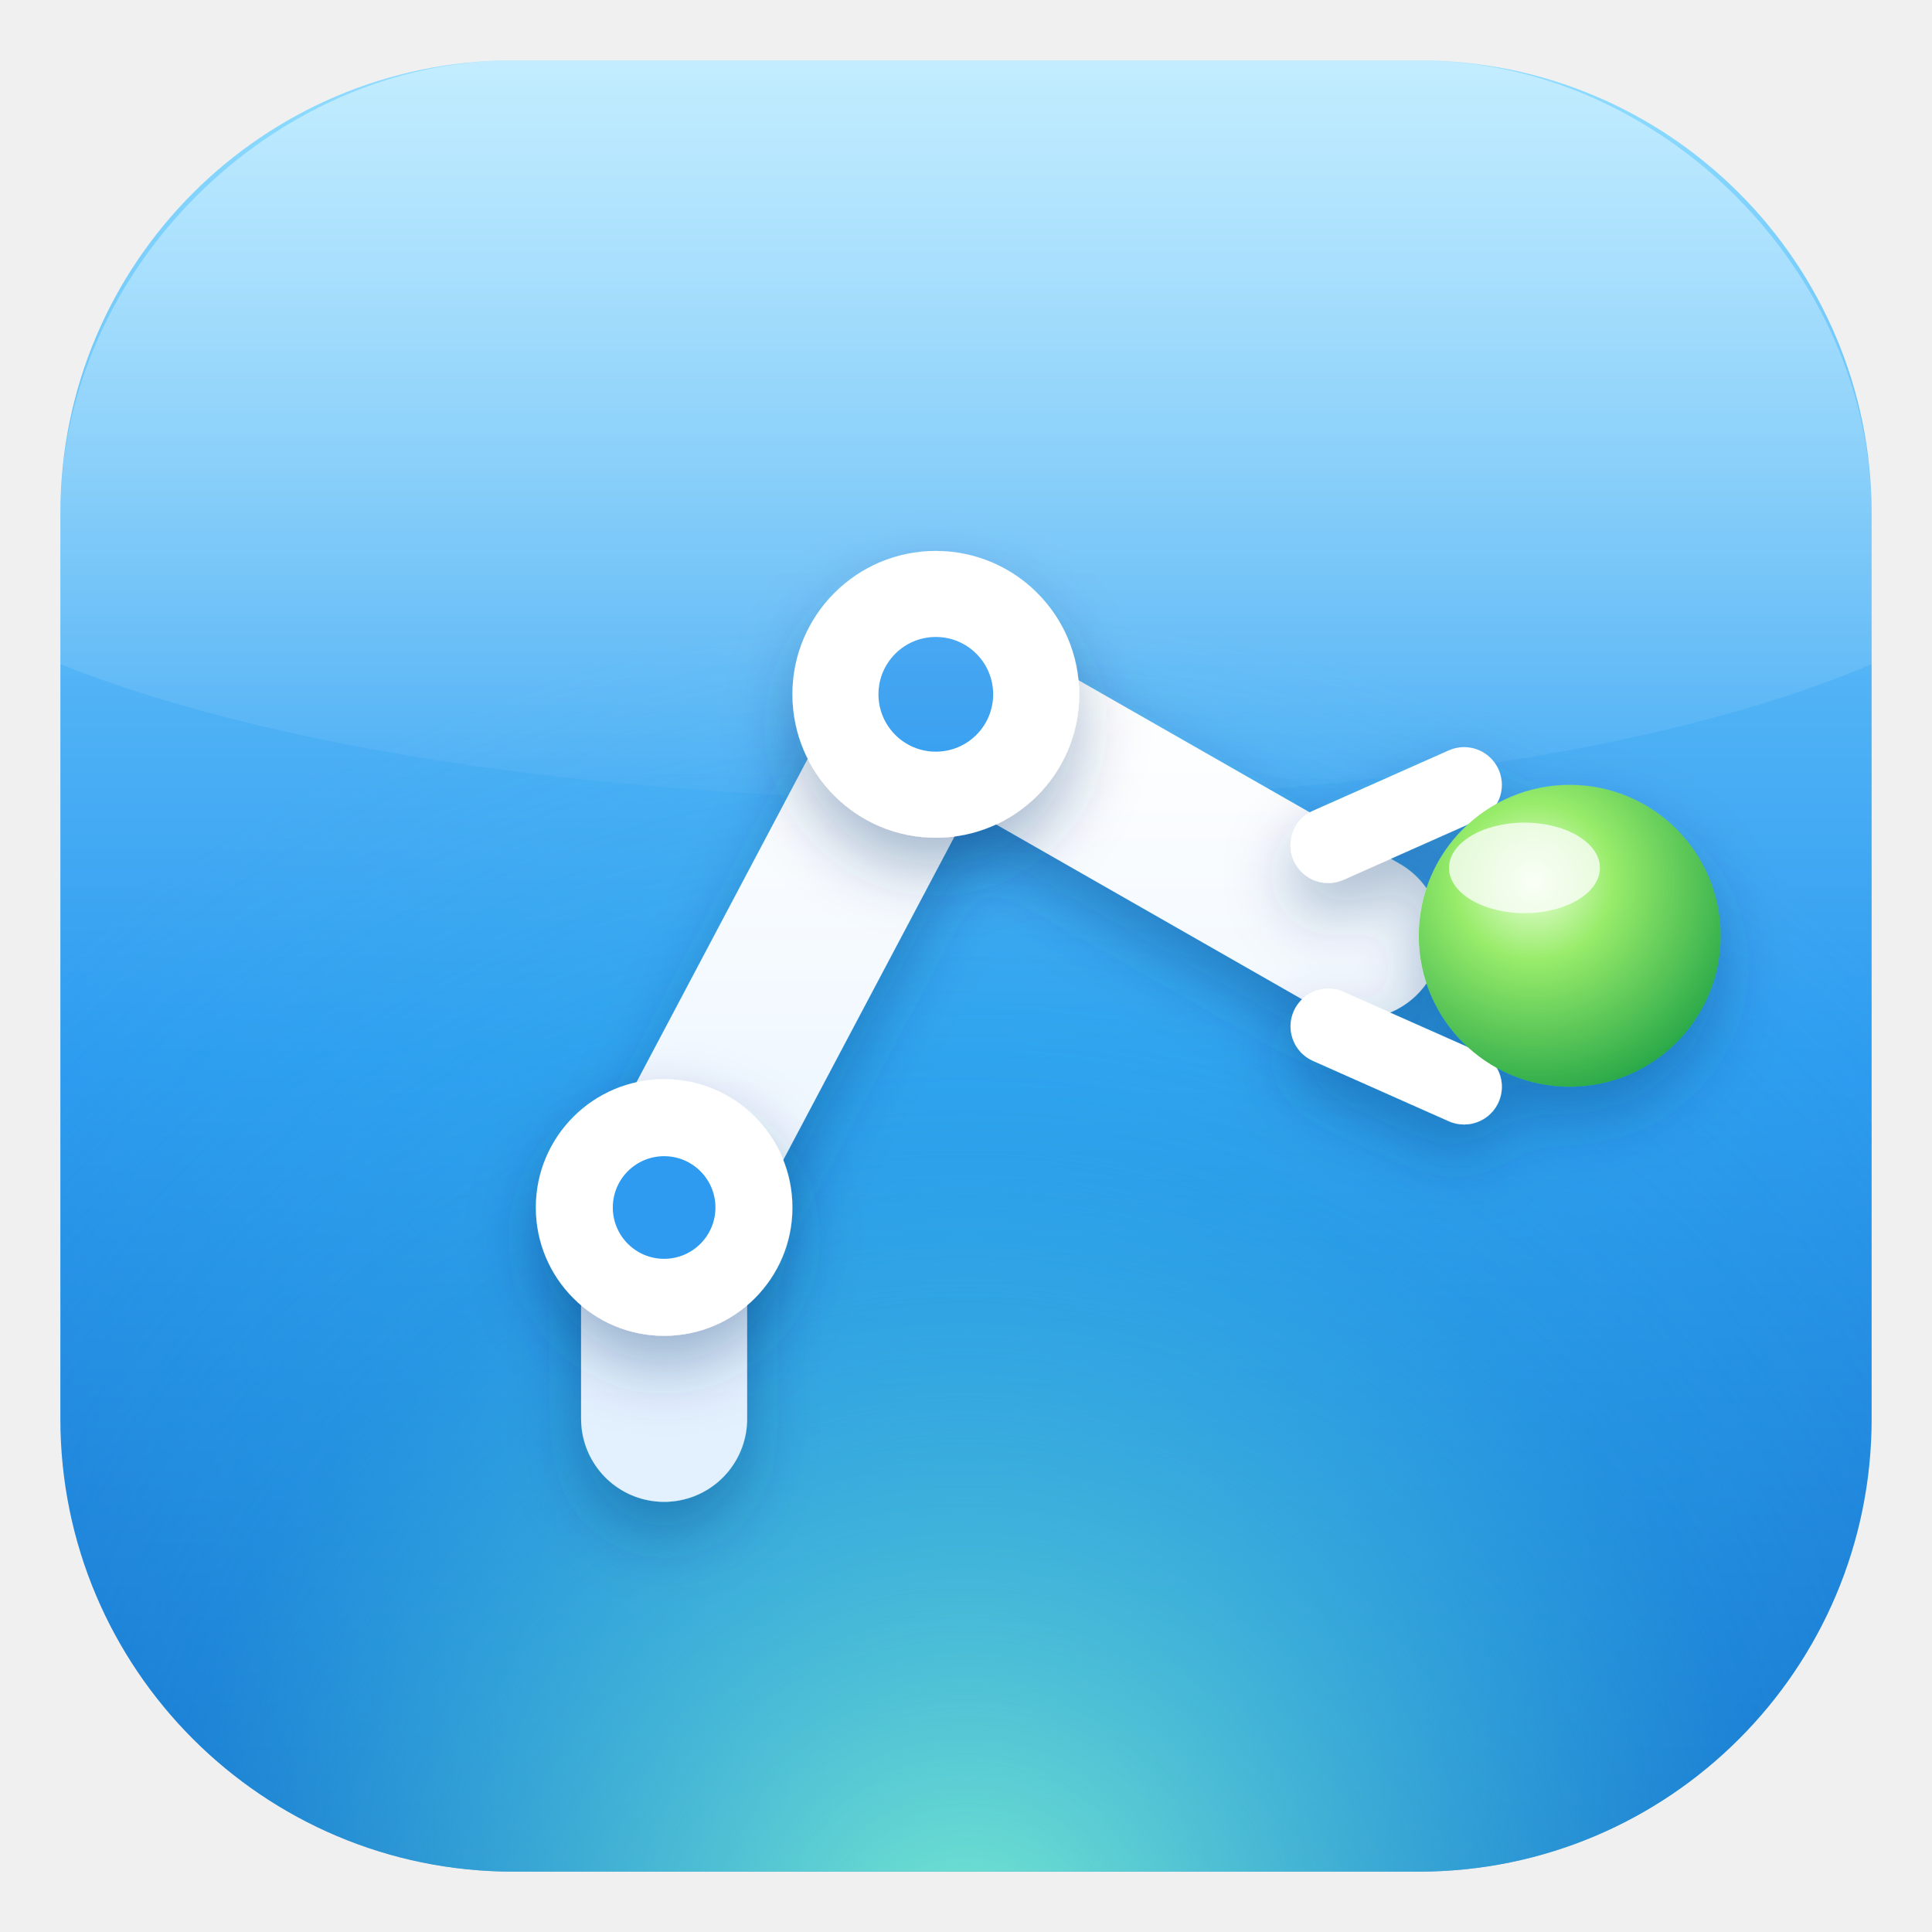
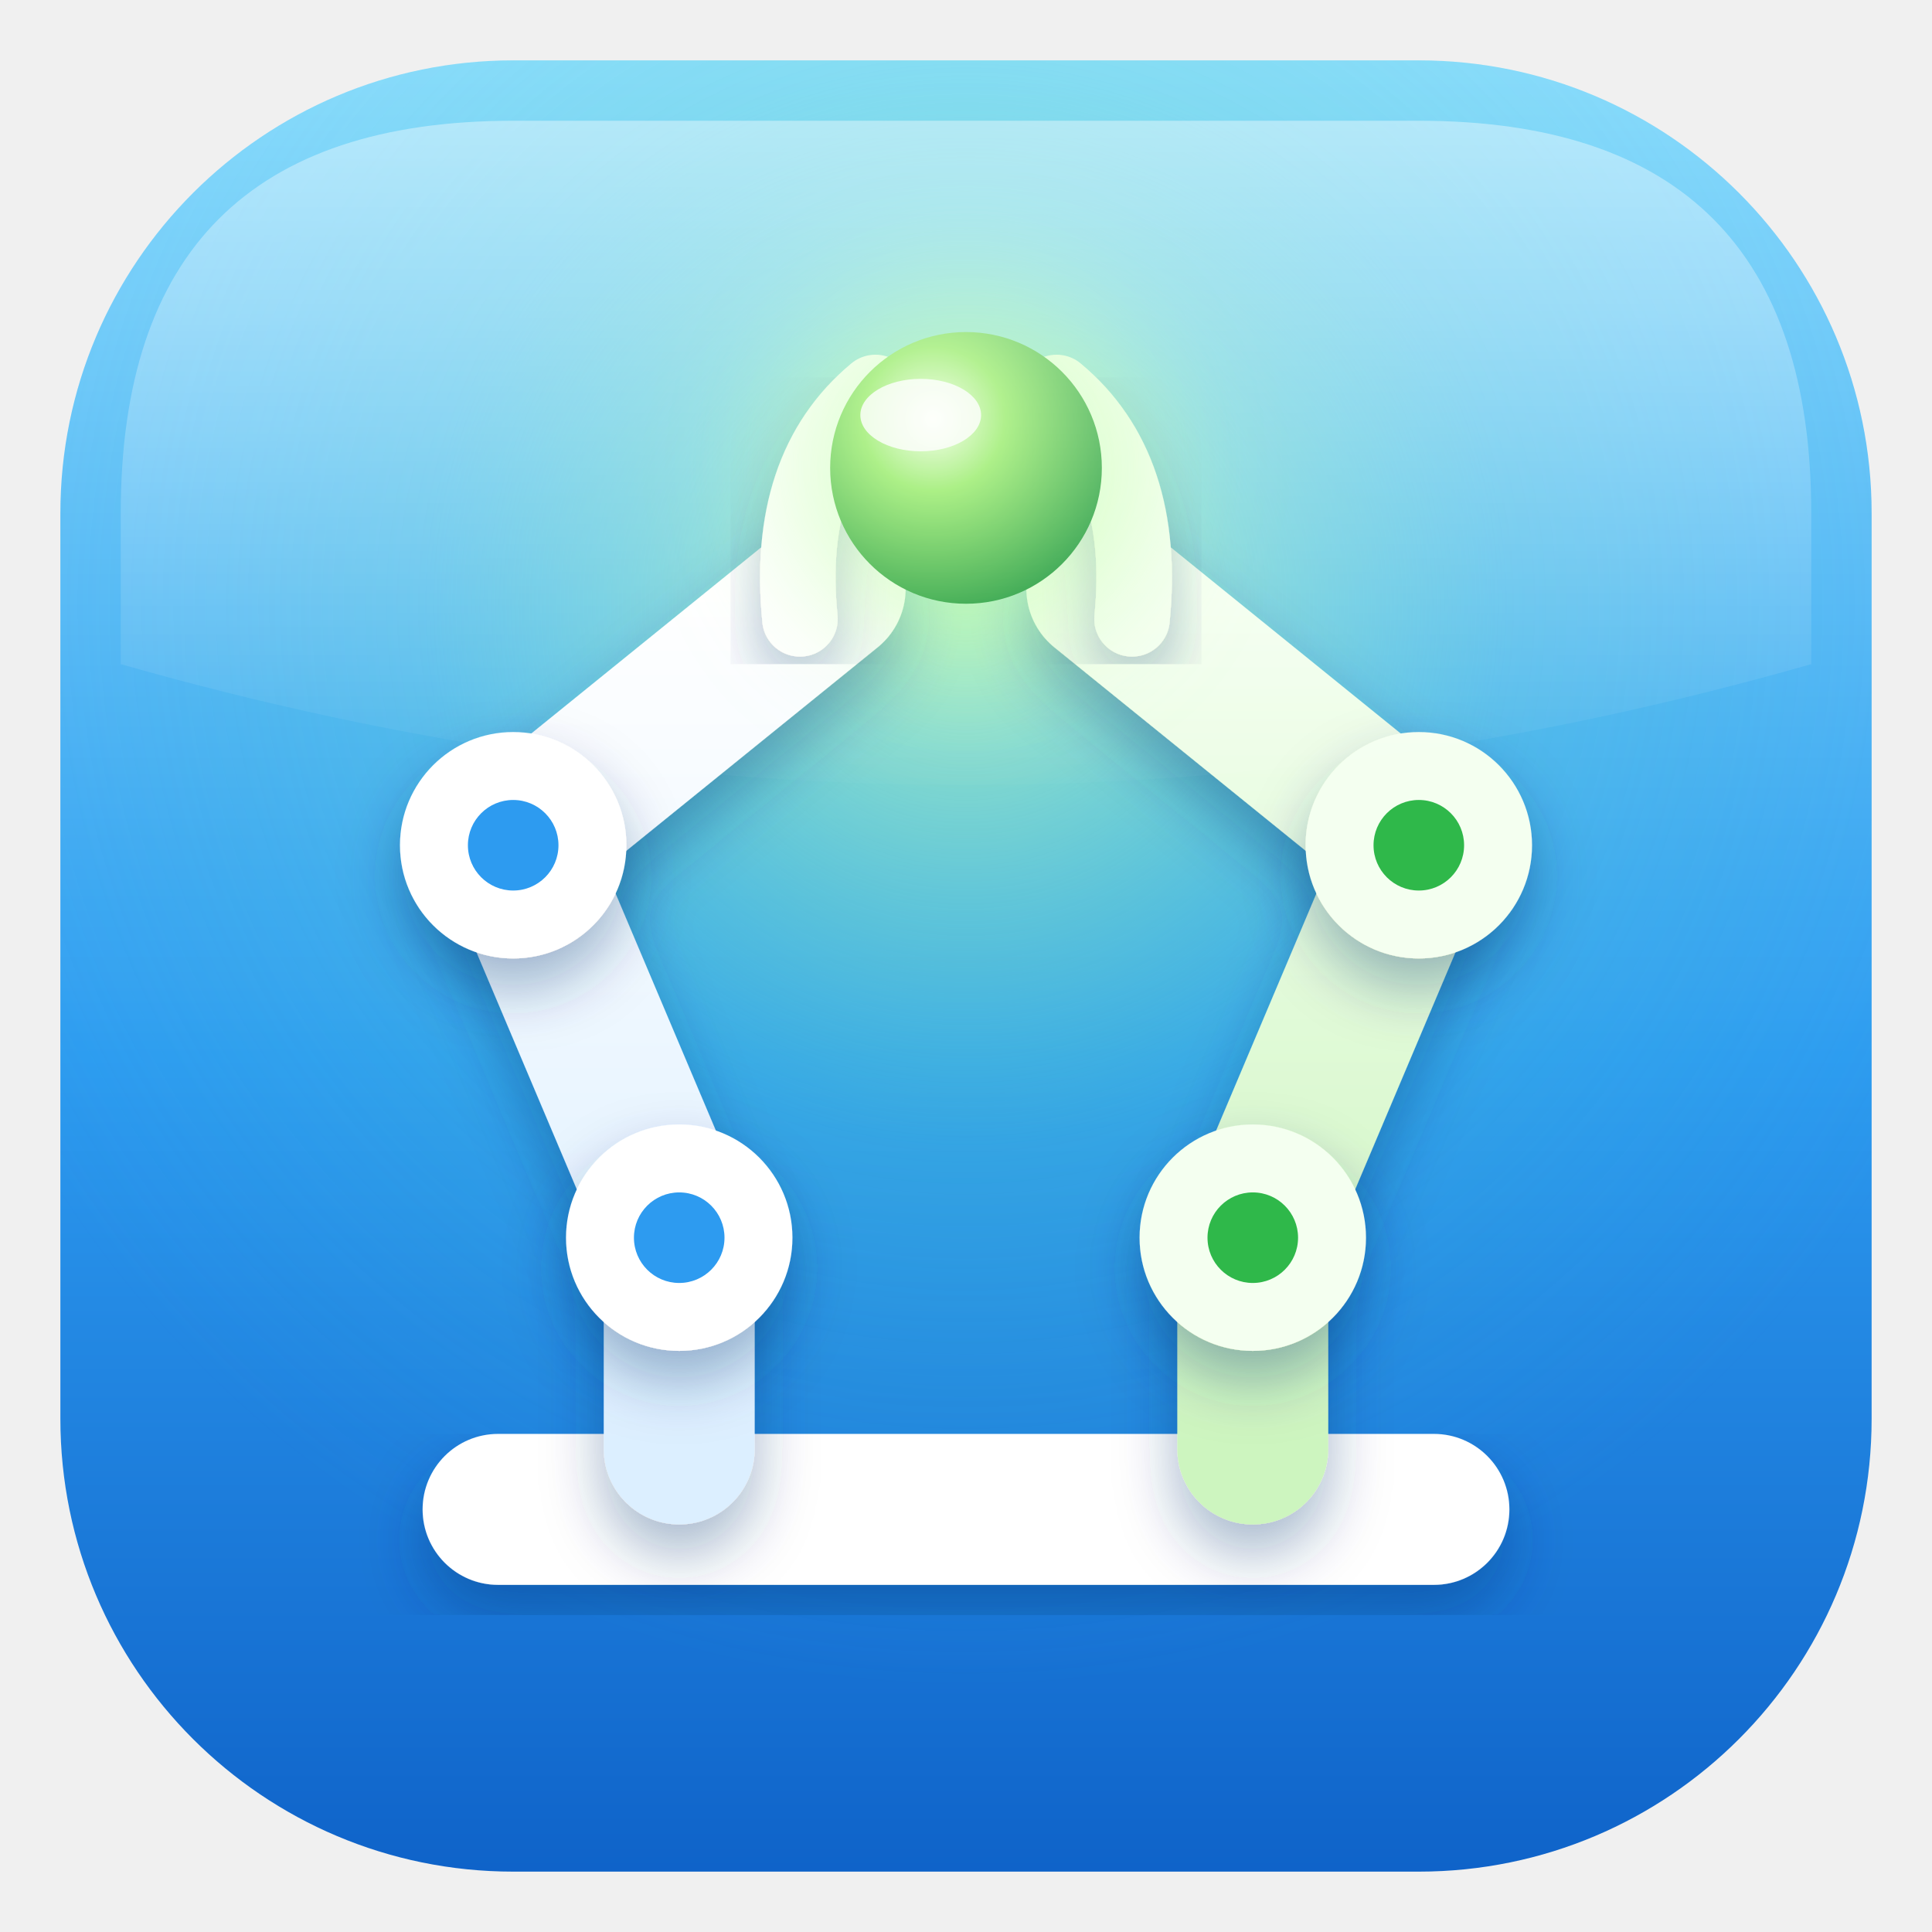
<svg xmlns="http://www.w3.org/2000/svg" viewBox="0 0 128 128" role="img" aria-label="Tandem">
  <defs>
    <linearGradient id="sky" x1="0" y1="0" x2="0" y2="1">
      <stop offset="0" stop-color="#8fdcff" />
      <stop offset="0.55" stop-color="#2d9bf0" />
      <stop offset="1" stop-color="#0f63c9" />
    </linearGradient>
-     <radialGradient id="glow" cx="0.5" cy="1.05" r="0.75">
-       <stop offset="0" stop-color="#7ff2d0" stop-opacity="0.95" />
-       <stop offset="0.6" stop-color="#37c6e8" stop-opacity="0.25" />
+     <radialGradient id="glow" cx="0.5" cy="0.3" r="0.6">
+       <stop offset="0" stop-color="#c8ffb0" stop-opacity="0.75" />
+       <stop offset="0.5" stop-color="#5fe0c0" stop-opacity="0.2" />
      <stop offset="1" stop-color="#37c6e8" stop-opacity="0" />
    </radialGradient>
    <linearGradient id="gloss" x1="0" y1="0" x2="0" y2="1">
-       <stop offset="0" stop-color="#fff" stop-opacity="0.85" />
-       <stop offset="1" stop-color="#fff" stop-opacity="0.05" />
+       <stop offset="0" stop-color="#fff" stop-opacity="0.8" />
+       <stop offset="1" stop-color="#fff" stop-opacity="0.04" />
    </linearGradient>
    <radialGradient id="orb" cx="0.38" cy="0.32" r="0.75">
-       <stop offset="0" stop-color="#eaffd9" />
+       <stop offset="0" stop-color="#f3ffe8" />
      <stop offset="0.35" stop-color="#98ec6a" />
-       <stop offset="1" stop-color="#22a447" />
+       <stop offset="1" stop-color="#1f9a3c" />
    </radialGradient>
-     <linearGradient id="arm" x1="0" y1="0" x2="0" y2="1">
+     <linearGradient id="armA" x1="0" y1="0" x2="0" y2="1">
      <stop offset="0" stop-color="#ffffff" />
-       <stop offset="1" stop-color="#e3f1ff" />
+       <stop offset="1" stop-color="#dcefff" />
+     </linearGradient>
+     <linearGradient id="armB" x1="0" y1="0" x2="0" y2="1">
+       <stop offset="0" stop-color="#f4fff0" />
+       <stop offset="1" stop-color="#cdf5bf" />
    </linearGradient>
    <filter id="soft" x="-20%" y="-20%" width="140%" height="140%">
-       <feDropShadow dx="0" dy="2" stdDeviation="2.2" flood-color="#06386f" flood-opacity="0.35" />
+       <feDropShadow dx="0" dy="2" stdDeviation="2" flood-color="#06386f" flood-opacity="0.35" />
+     </filter>
+     <filter id="halo" x="-60%" y="-60%" width="220%" height="220%">
+       <feGaussianBlur stdDeviation="4" />
    </filter>
  </defs>
  <rect x="4" y="4" width="120" height="120" rx="30" fill="url(#sky)" />
  <rect x="4" y="4" width="120" height="120" rx="30" fill="url(#glow)" />
-   <g filter="url(#soft)" fill="none" stroke="url(#arm)" stroke-linecap="round" stroke-linejoin="round">
-     <path d="M30 98 h28" stroke-width="9" />
-     <path d="M44 94 L44 80 L62 46 L90 62" stroke-width="11" />
+   <rect x="28" y="95" width="72" height="10" rx="5" fill="#ffffff" filter="url(#soft)" />
+   <g filter="url(#soft)" fill="none" stroke-linecap="round" stroke-linejoin="round" stroke-width="10">
+     <path d="M45 96 L45 82 L34 56 L55 39" stroke="url(#armA)" />
+     <path d="M83 96 L83 82 L94 56 L73 39" stroke="url(#armB)" />
  </g>
  <g filter="url(#soft)">
-     <circle cx="44" cy="80" r="8.5" fill="#ffffff" />
-     <circle cx="62" cy="46" r="9.5" fill="#ffffff" />
-     <circle cx="44" cy="80" r="3.4" fill="#2d9bf0" />
-     <circle cx="62" cy="46" r="3.8" fill="#2d9bf0" />
-     <path d="M88 56 l9 -4 M88 68 l9 4" stroke="#ffffff" stroke-width="5" stroke-linecap="round" />
-     <circle cx="104" cy="62" r="10" fill="url(#orb)" />
-     <ellipse cx="101" cy="57.5" rx="5" ry="3" fill="#fff" opacity="0.75" />
+     <circle cx="45" cy="82" r="7.5" fill="#ffffff" />
+     <circle cx="34" cy="56" r="7.5" fill="#ffffff" />
+     <circle cx="83" cy="82" r="7.5" fill="#f4fff0" />
+     <circle cx="94" cy="56" r="7.5" fill="#f4fff0" />
  </g>
-   <path d="M4 34 C4 18 18 4 34 4 H94 C110 4 124 18 124 34 V44 C96 56 34 56 4 44 Z" fill="url(#gloss)" opacity="0.55" />
+   <circle cx="45" cy="82" r="3" fill="#2d9bf0" />
+   <circle cx="34" cy="56" r="3" fill="#2d9bf0" />
+   <circle cx="83" cy="82" r="3" fill="#2fb84a" />
+   <circle cx="94" cy="56" r="3" fill="#2fb84a" />
+   <g fill="none" stroke-linecap="round" stroke-width="5" filter="url(#soft)">
+     <path d="M53 41 Q52 31 58 26" stroke="#ffffff" />
+     <path d="M75 41 Q76 31 70 26" stroke="#f4fff0" />
+   </g>
+   <circle cx="64" cy="31" r="12" fill="#b8ff9a" opacity="0.55" filter="url(#halo)" />
+   <circle cx="64" cy="31" r="9" fill="url(#orb)" />
+   <ellipse cx="61" cy="27.5" rx="4" ry="2.4" fill="#fff" opacity="0.8" />
+   <path d="M8 34 Q8 8 34 8 H94 Q120 8 120 34 V44 Q64 60 8 44 Z" fill="url(#gloss)" opacity="0.5" />
</svg>
